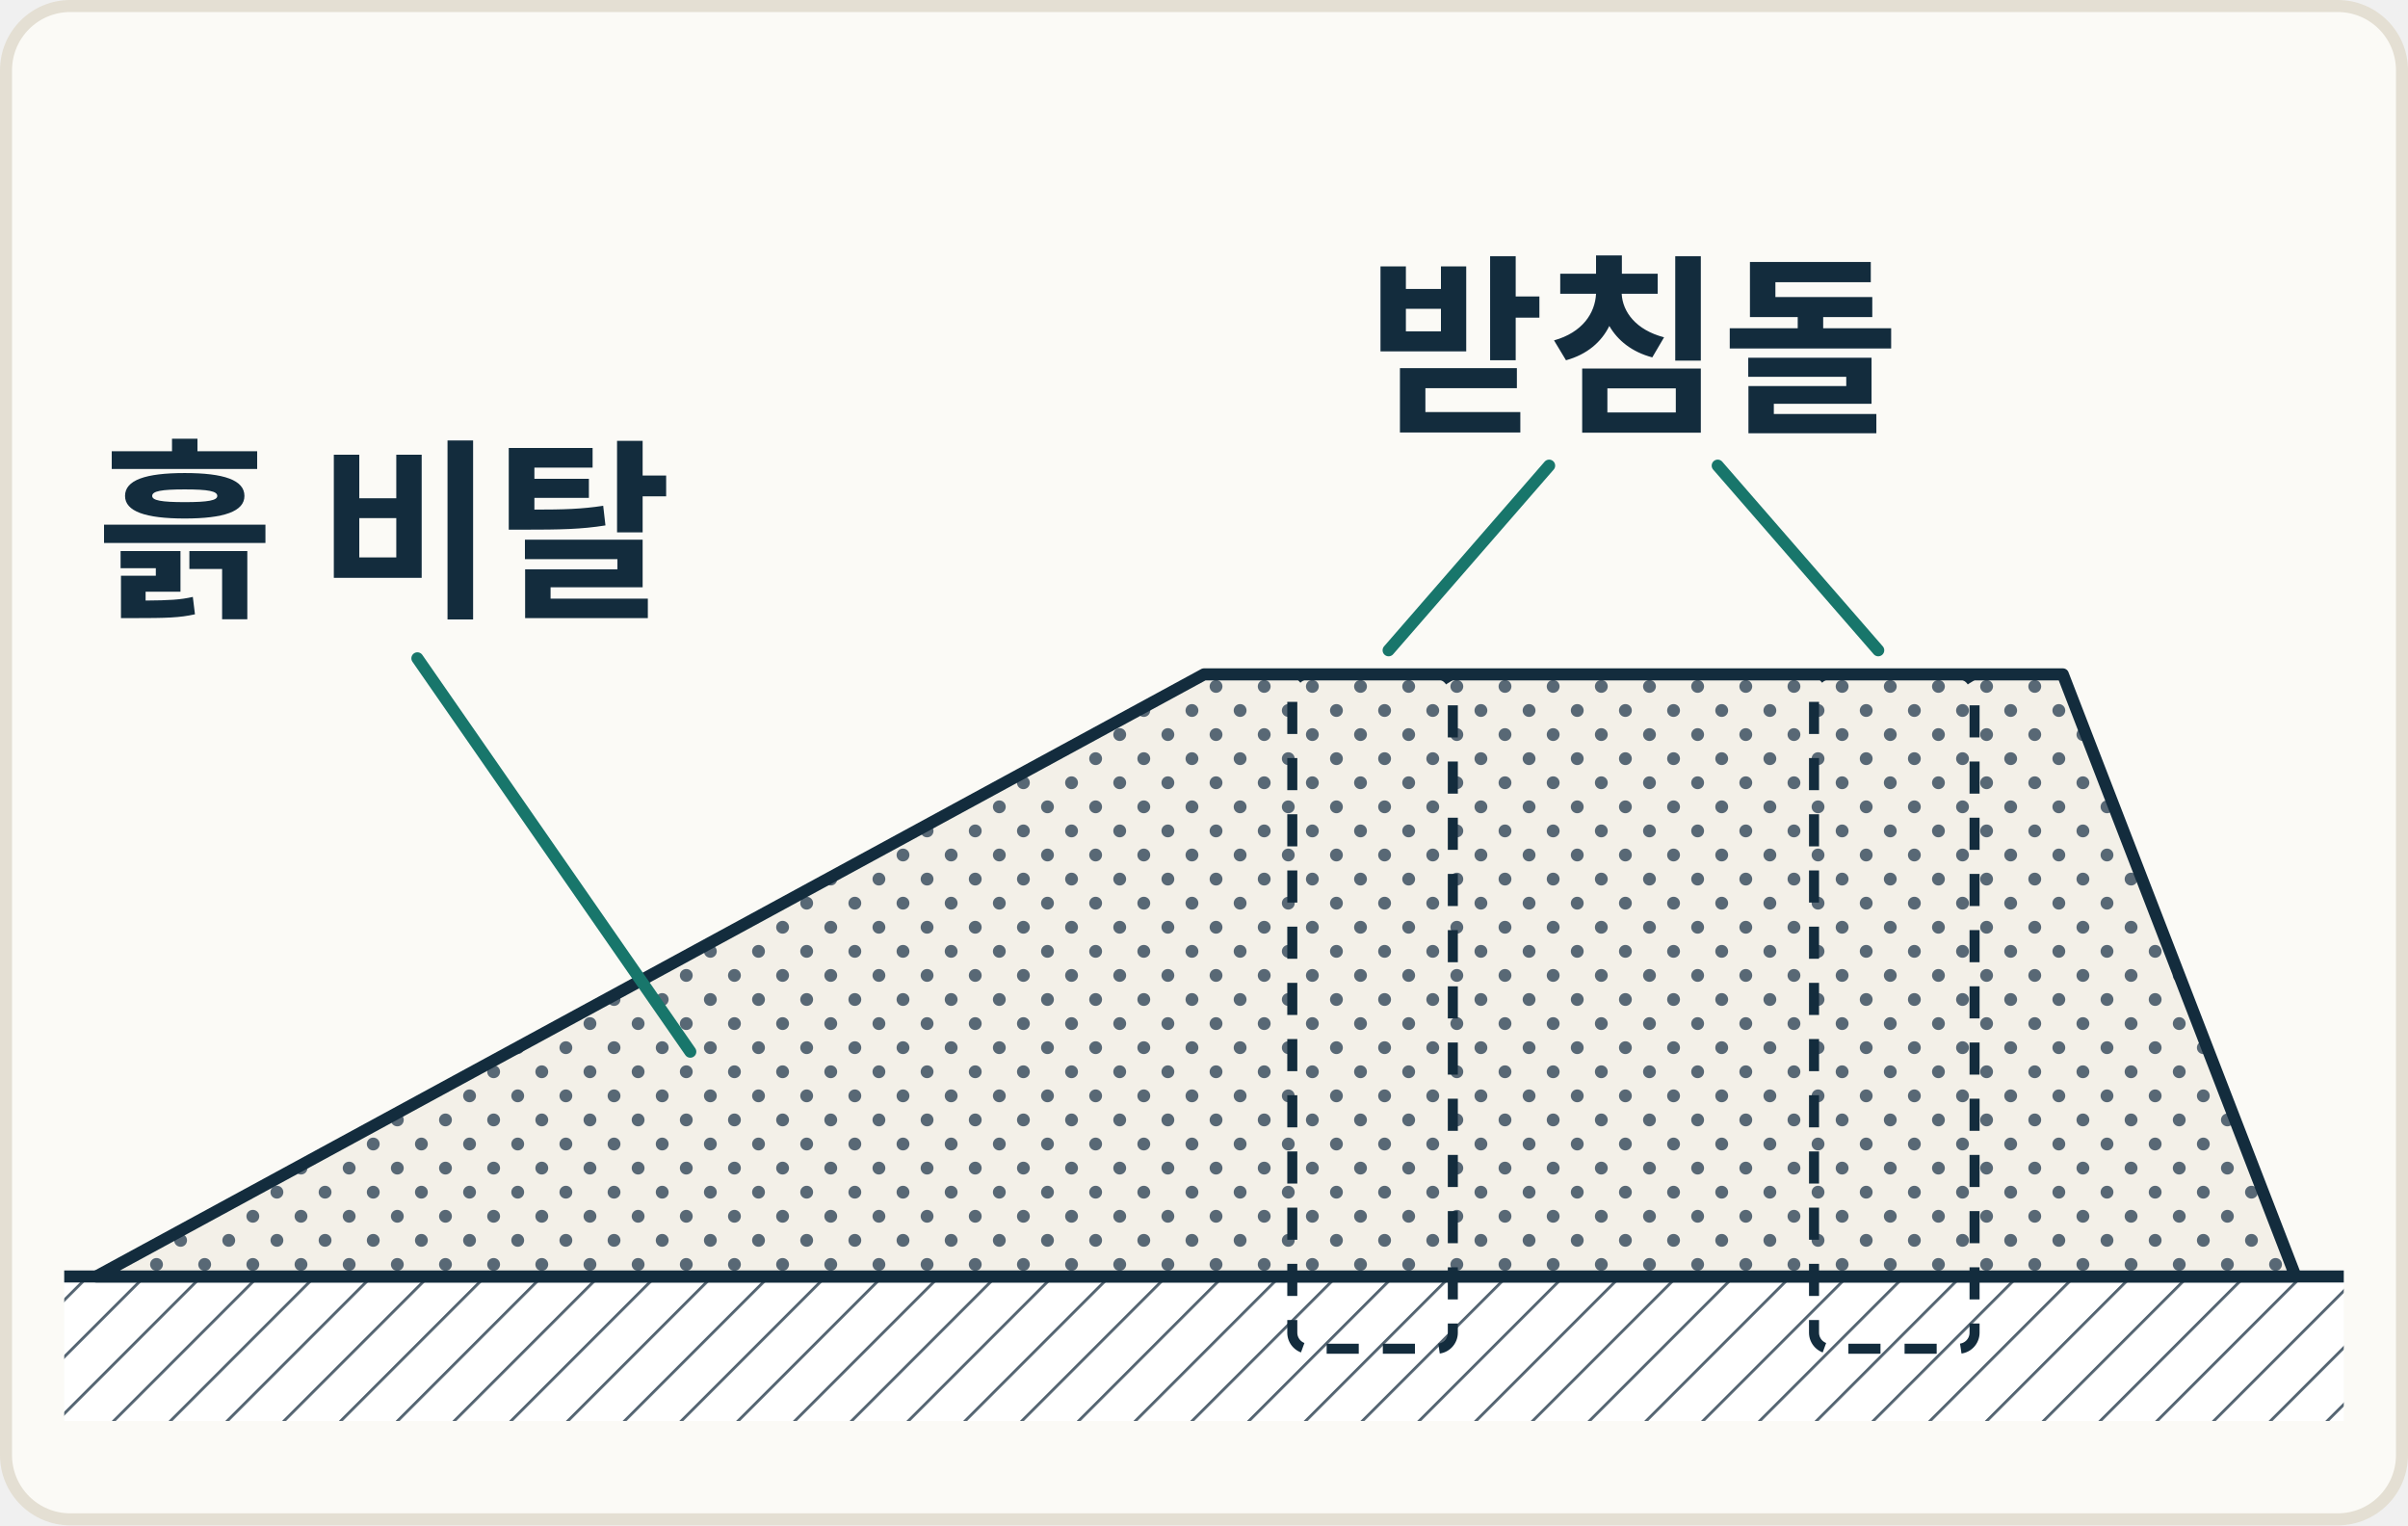
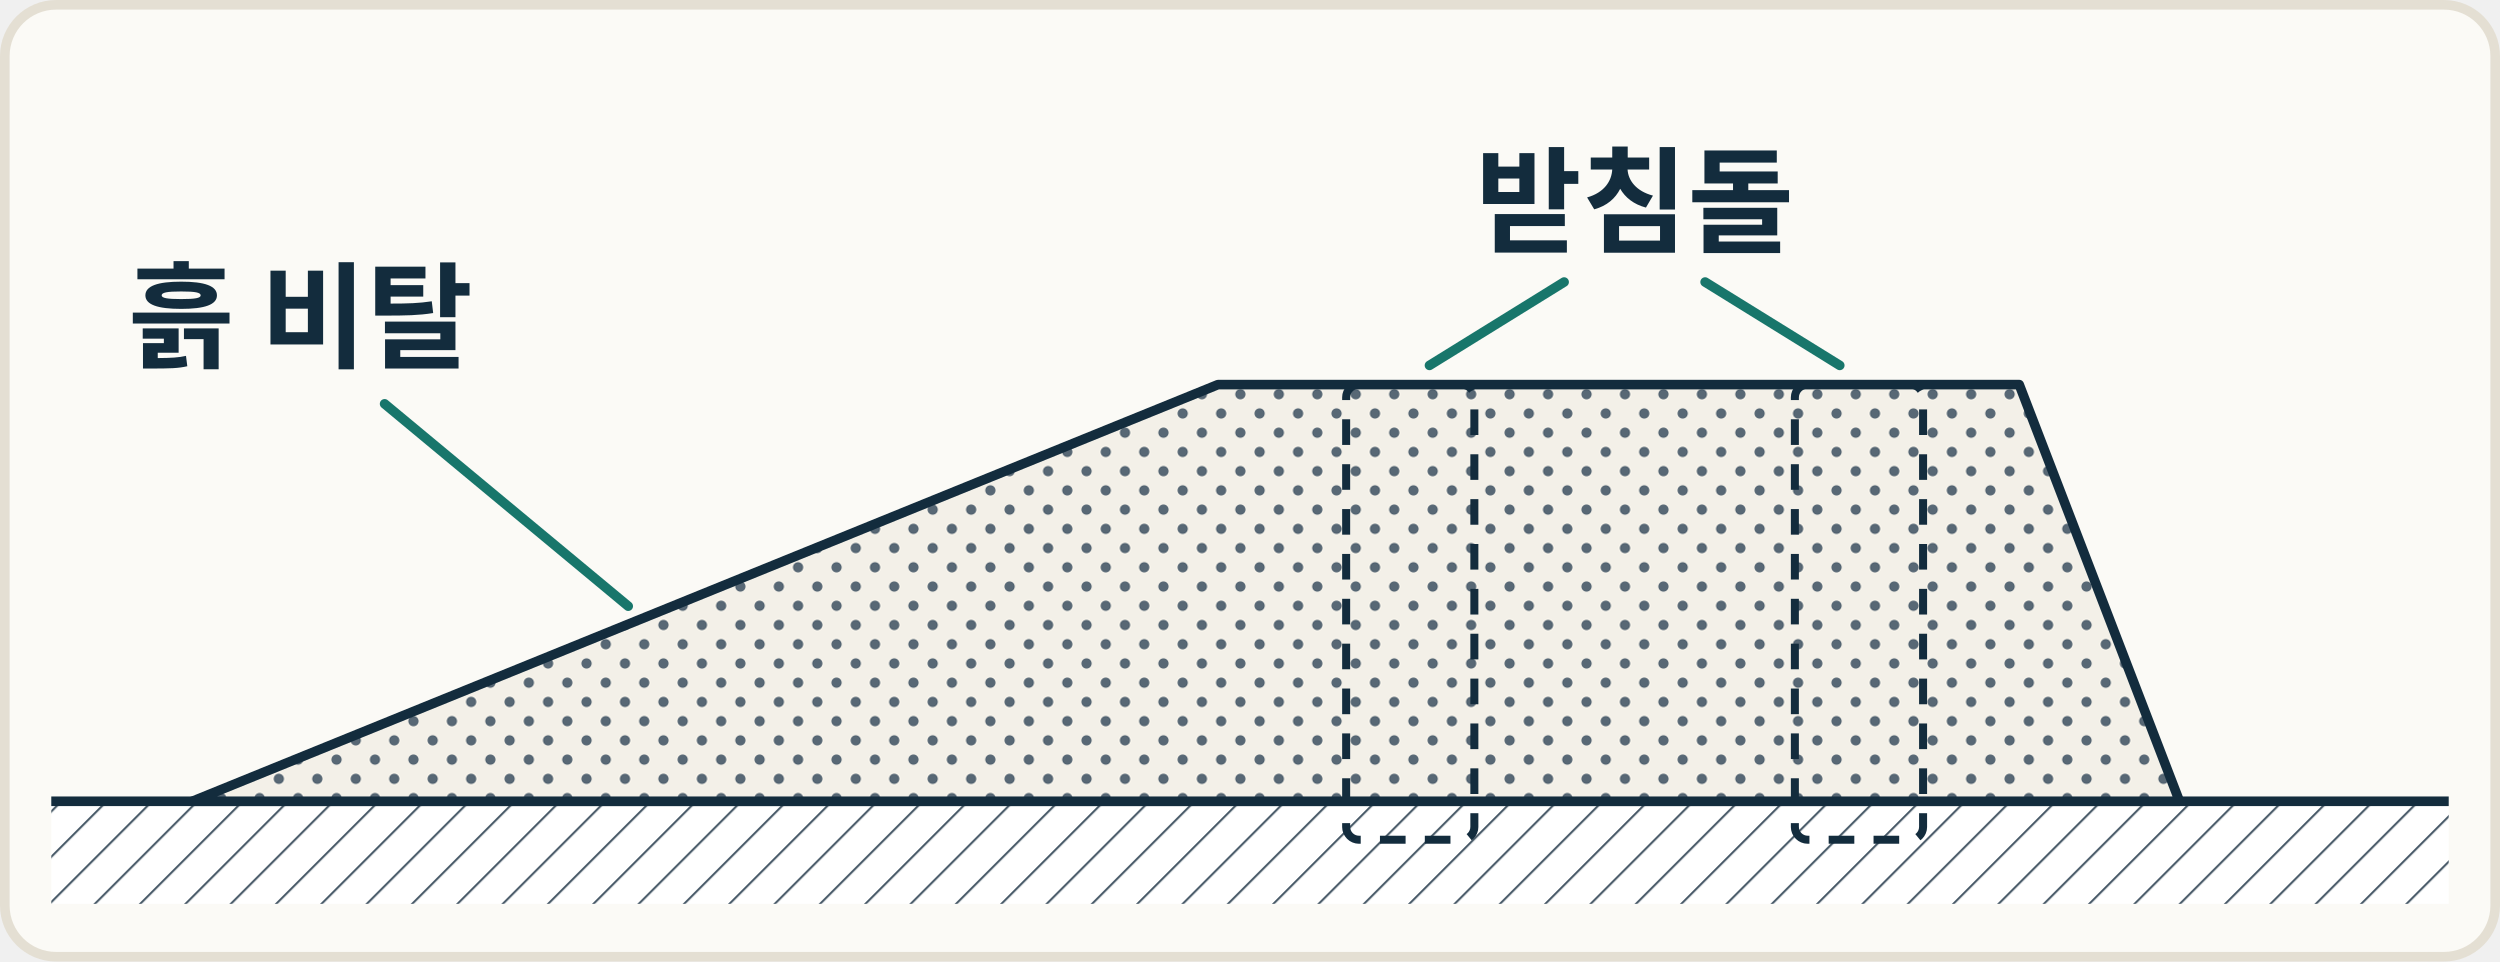
- <svg xmlns="http://www.w3.org/2000/svg" viewBox="0 0 600 380" role="img" aria-labelledby="t">
+ <svg xmlns="http://www.w3.org/2000/svg" viewBox="0 0 780 300" role="img" aria-labelledby="t">
  <defs>
    <pattern id="soil" width="12" height="12" patternUnits="userSpaceOnUse">
      <rect width="12" height="12" fill="#f3f0e8" />
      <circle cx="3" cy="3" r="1.6" fill="#586875" />
      <circle cx="9" cy="9" r="1.6" fill="#586875" />
    </pattern>
    <pattern id="earth" width="10" height="10" patternUnits="userSpaceOnUse" patternTransform="rotate(45)">
      <rect width="10" height="10" fill="#ffffff" />
      <line x1="0" y1="0" x2="0" y2="10" stroke="#586875" stroke-width="1.4" />
    </pattern>
-     <marker id="ah" viewBox="0 0 10 10" refX="7" refY="5" markerWidth="5" markerHeight="5" orient="auto-start-reverse">
+     <marker id="ah" viewBox="0 0 10 10" refX="7" refY="5" markerWidth="4" markerHeight="4" orient="auto-start-reverse">
      <path d="M0,0 L10,5 L0,10 z" fill="#18766b" />
    </marker>
  </defs>
-   <rect x="1.5" y="1.5" width="597" height="377" rx="16" fill="#fbfaf6" stroke="#e4dfd3" stroke-width="3" />
-   <rect x="16" y="318" width="568" height="36" fill="url(#earth)" />
-   <line x1="16" y1="318" x2="584" y2="318" stroke="#132c3d" stroke-width="3" />
-   <path d="M24,318 L300,168 L514,168 L572,318 Z" fill="url(#soil)" stroke="#132c3d" stroke-width="3" stroke-linejoin="round" />
-   <rect x="322" y="168" width="40" height="168" rx="4" fill="none" stroke="#132c3d" stroke-width="2.5" stroke-dasharray="8 6" />
-   <rect x="452" y="168" width="40" height="168" rx="4" fill="none" stroke="#132c3d" stroke-width="2.5" stroke-dasharray="8 6" />
-   <text x="24" y="150" font-family="Pretendard, 'Noto Sans KR', sans-serif" font-size="48" font-weight="700" fill="#132c3d" text-anchor="start">흙 비탈</text>
-   <line x1="104" y1="164" x2="172" y2="262" stroke="#18766b" stroke-width="3" stroke-linecap="round" />
-   <text x="407" y="104" font-family="Pretendard, 'Noto Sans KR', sans-serif" font-size="48" font-weight="700" fill="#132c3d" text-anchor="middle">받침돌</text>
-   <line x1="386" y1="116" x2="346" y2="162" stroke="#18766b" stroke-width="3" stroke-linecap="round" />
-   <line x1="428" y1="116" x2="468" y2="162" stroke="#18766b" stroke-width="3" stroke-linecap="round" />
+   <rect x="1.5" y="1.5" width="777" height="297" rx="16" fill="#fbfaf6" stroke="#e4dfd3" stroke-width="3" />
+   <rect x="16" y="250" width="748" height="32" fill="url(#earth)" />
+   <line x1="16" y1="250" x2="764" y2="250" stroke="#132c3d" stroke-width="3" />
+   <path d="M60,250 L380,120 L630,120 L680,250 Z" fill="url(#soil)" stroke="#132c3d" stroke-width="3" stroke-linejoin="round" />
+   <rect x="420" y="120" width="40" height="142" rx="4" fill="none" stroke="#132c3d" stroke-width="2.5" stroke-dasharray="8 6" />
+   <rect x="560" y="120" width="40" height="142" rx="4" fill="none" stroke="#132c3d" stroke-width="2.5" stroke-dasharray="8 6" />
+   <text x="510.0" y="76" font-family="Pretendard, 'Noto Sans KR', sans-serif" font-size="36" font-weight="700" fill="#132c3d" text-anchor="middle">받침돌</text>
+   <line x1="488.0" y1="88" x2="446.0" y2="114" stroke="#18766b" stroke-width="3" stroke-linecap="round" />
+   <line x1="532.0" y1="88" x2="574.0" y2="114" stroke="#18766b" stroke-width="3" stroke-linecap="round" />
+   <text x="40" y="112" font-family="Pretendard, 'Noto Sans KR', sans-serif" font-size="36" font-weight="700" fill="#132c3d" text-anchor="start">흙 비탈</text>
+   <line x1="120" y1="126" x2="196" y2="189.125" stroke="#18766b" stroke-width="3" stroke-linecap="round" />
</svg>
